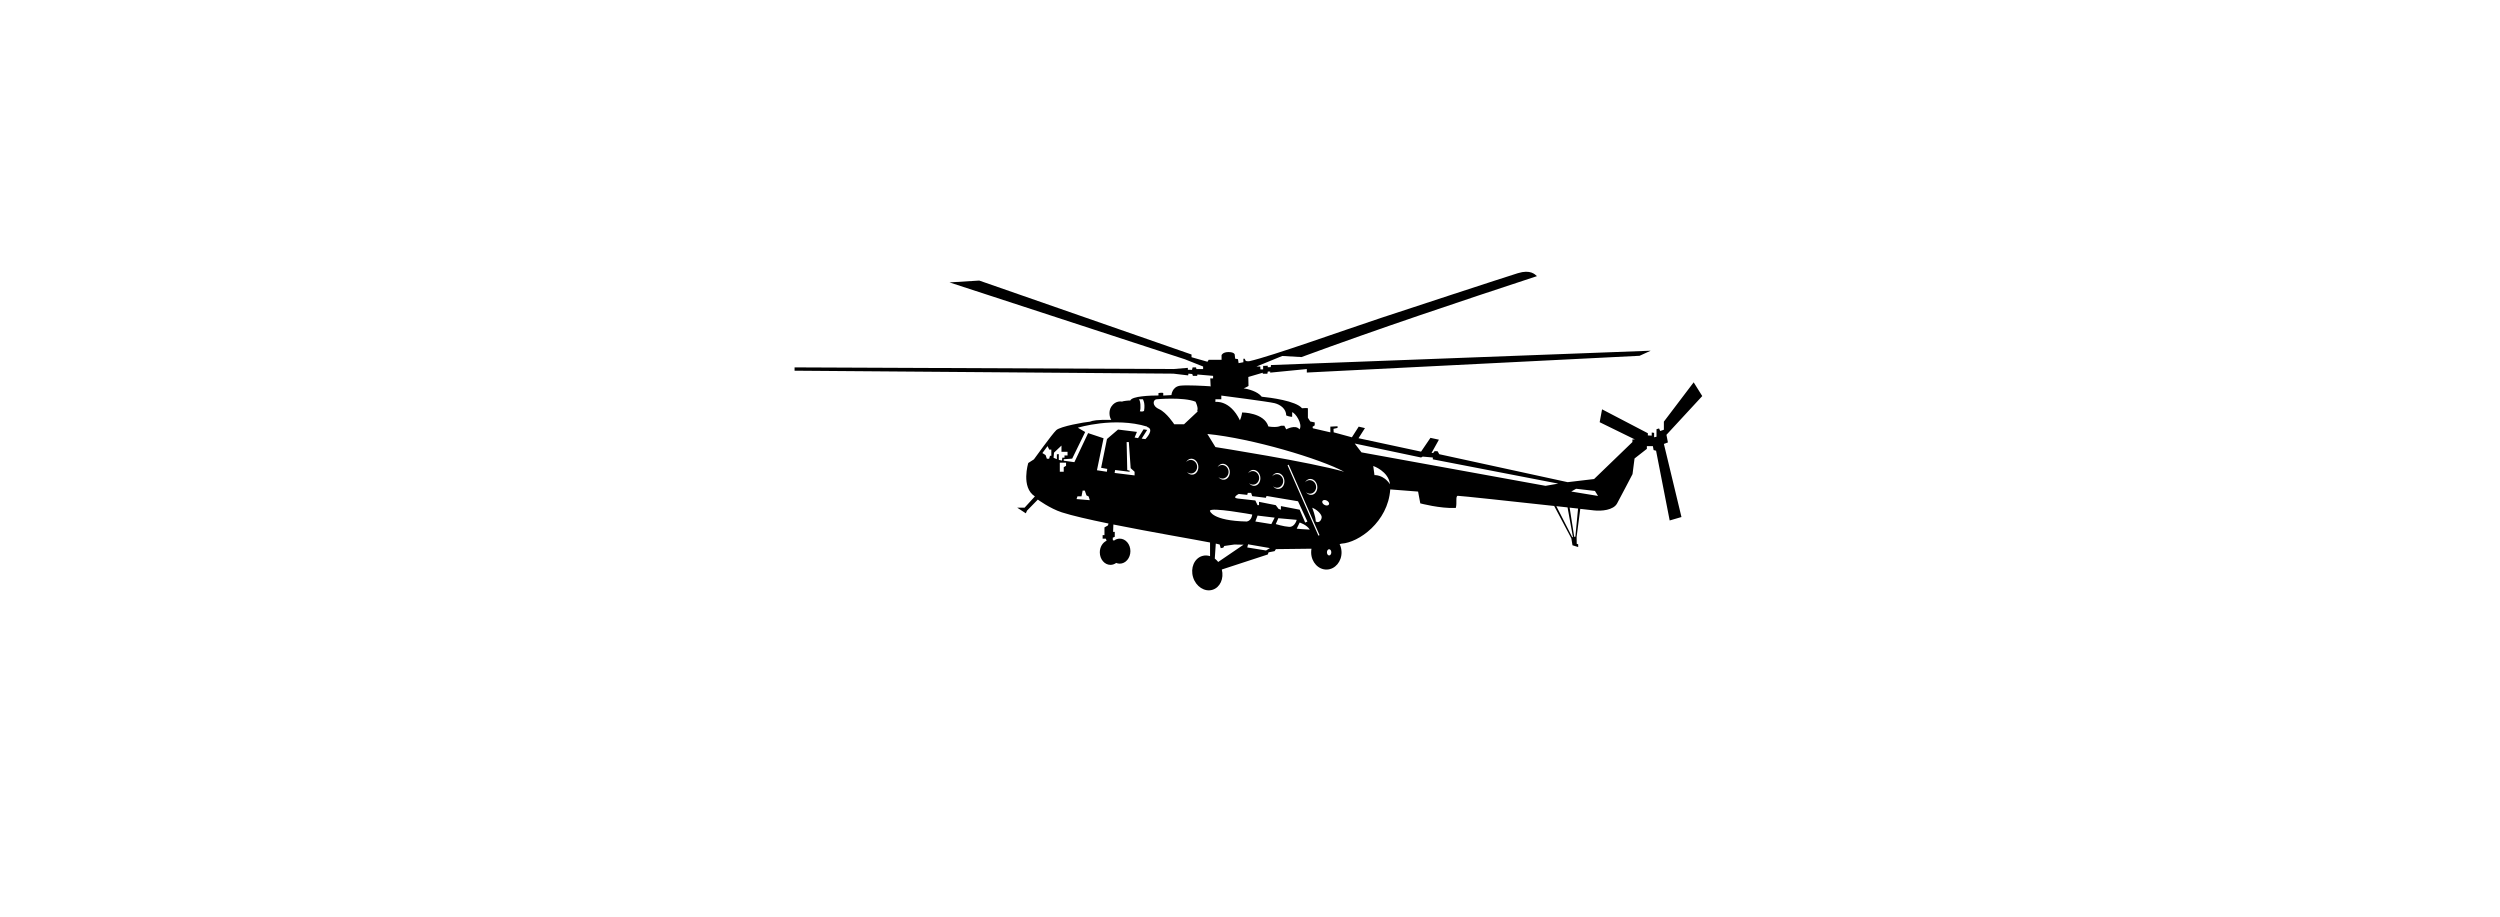
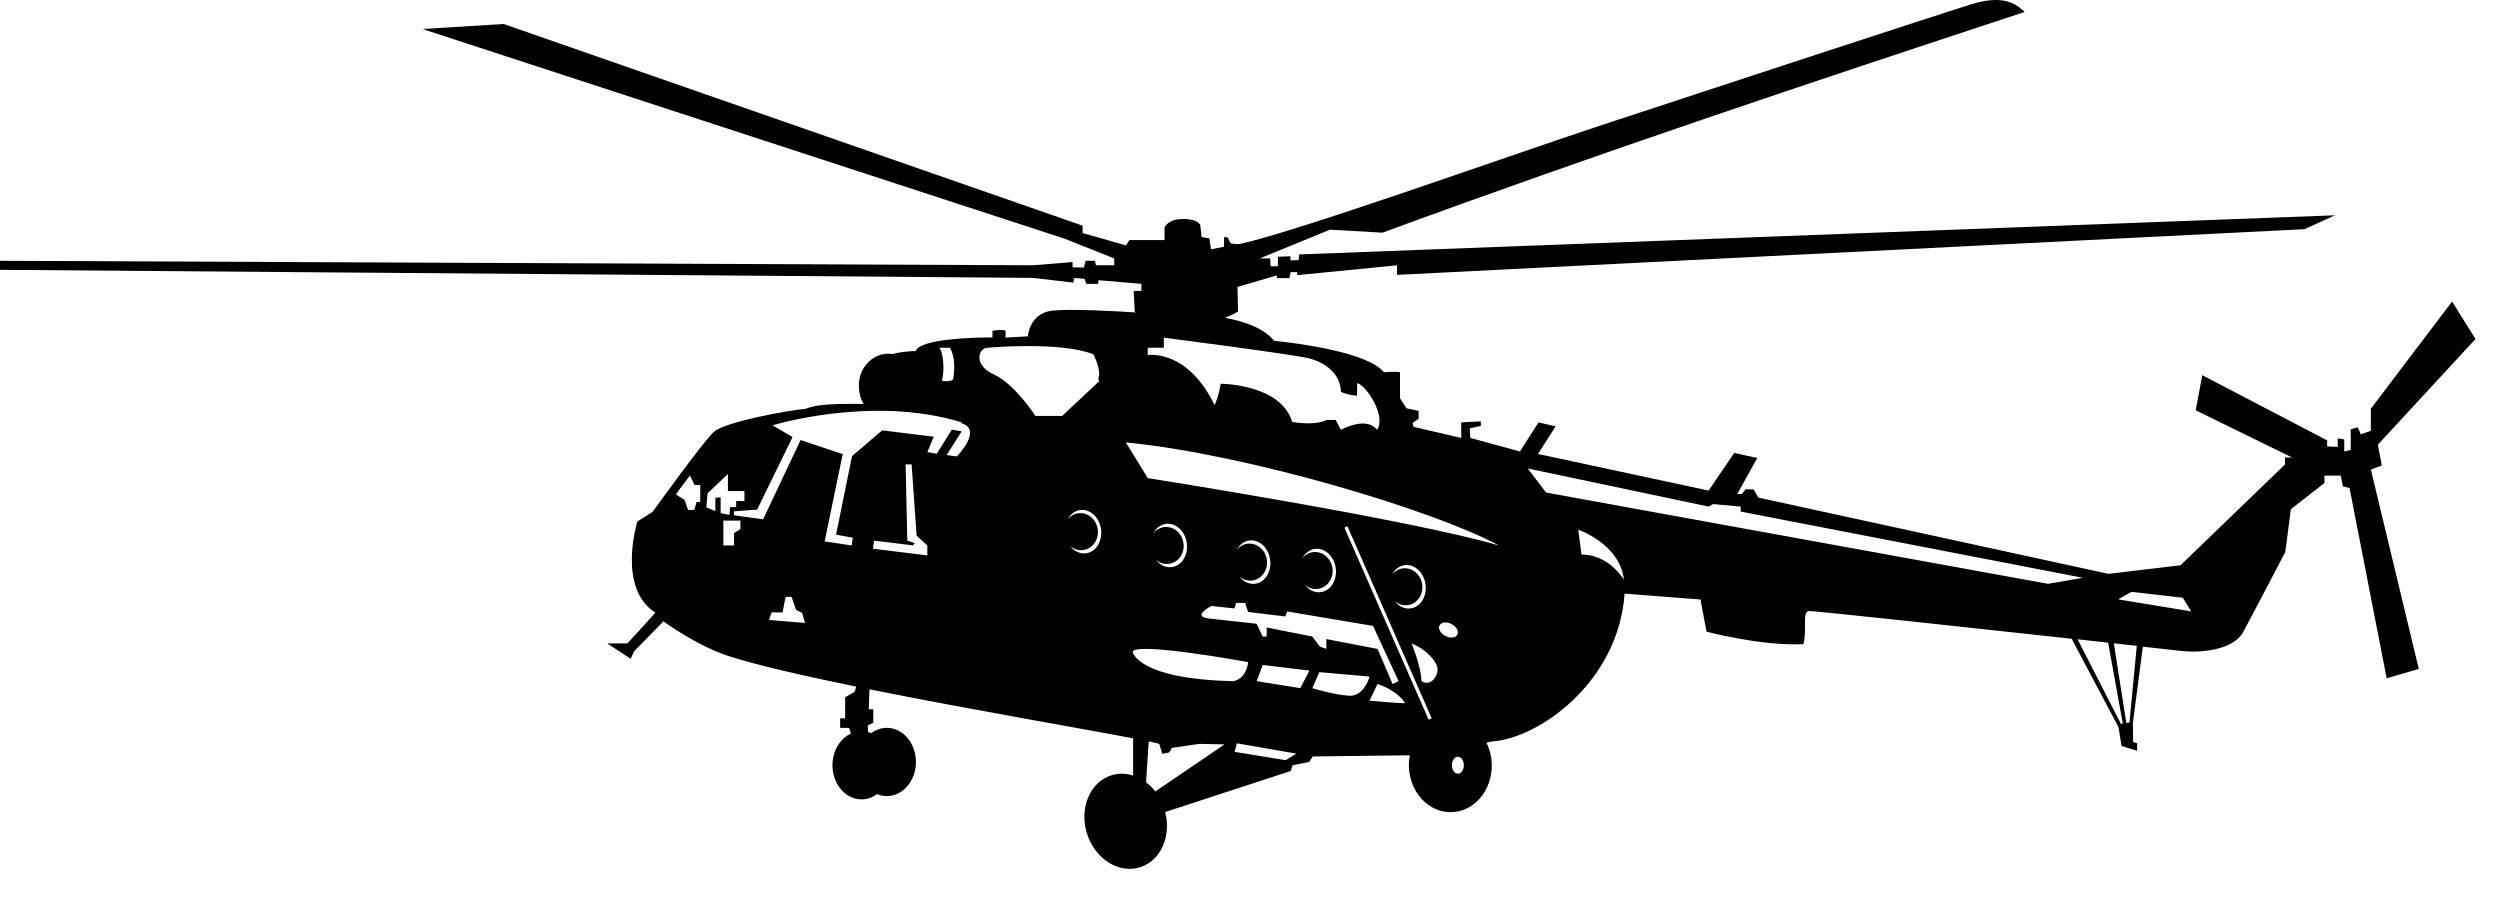
- <svg xmlns="http://www.w3.org/2000/svg" version="1.1" baseProfile="tiny" x="0px" y="0px" width="600px" height="220px" viewBox="-1.9 -177.88 600 600" overflow="visible" xml:space="preserve">
+ <svg xmlns="http://www.w3.org/2000/svg" version="1.1" baseProfile="tiny" x="0px" y="0px" width="600px" height="220px" overflow="visible" xml:space="preserve">
  <defs>
</defs>
  <path d="M571.64,111.71l-0.96-4.98l23.44-25.37l-5.62-8.99L569,98.1v5.3l-2.41,0.84l-0.72-1.68l-1.69,0.48v4.94l-1.56,0.36v-2.89  l-1.57-0.24v2.05l-2.53-0.12v-1.45l-29.98-15.65l-1.57,8.43l23.12,11.32h-1.69v1.68l-25.08,24.2l-17.3,2.05l-84.04-18.3l-1.08-1.93  l-1.92-0.09l-0.97,1.18h-1.08l4.82-8.67l-5.54-1.2l-6.14,9.03l-40.94-8.79l4.21-6.62l-4.09-0.96l-4.46,6.98l-11.92-3.25l-0.12-2.29  l2.65-0.6v-1.08l-4.7,0.24v3.73l-11.44-2.65l-0.24-0.96l1.44-0.96v-1.93l-2.89-0.6l-1.57-2.41v-6.26c0,0-0.72-0.24-3.85,0  c-3.97-4.82-20.75-6.98-26.37-7.54c-2.77-3.54-8.82-4.99-11.84-5.52c1.54-0.49,2.3-1.03,3.18-1.51l-0.12-5.9l9.45-2.77v0.66h3.01  l0.3-1.44h1.57v0.72l23.96-2.35v2.29L553.1,55l7.3-3.33l-248.58,9.39l-0.16,1.36l-1.93,0.08l-0.02-1l-3.01,0.12v2.29h-1.75  l-0.12-1.89h-2.49l16.86-6.9l12.6,0.72C382.99,37,434.43,19.81,485.92,2.87c-1.28-1.12-4.17-4.5-12.52-1.93  c-8.35,2.57-76.22,24.84-89.65,29.3c-24.24,8.05-71.56,25-85.89,28.25c-1.23,0.28-2.53-0.12-2.53-0.12l-0.72-1.44h-0.84v2.29  l-3.13,0.6l-0.4-2.61l-1.85-0.32l-0.32-2.81c0,0-0.32-1.52-4.09-1.52c-3.77,0-4.49,2.01-4.49,2.01v3.05h-8.43l-0.8,1.28l-10.43-2.97  v-1.77L120.88,5.76l-19.5,1.2l154.11,50.32l11.92,4.74v1.65h-4.39l-0.24-1.08h-2.23l-0.42,1.62l-2.71-0.06v-1.26l-9.51,0.78L0,62.59  v2.17l247.9,1.93l9.69,1.14l0.24-1.14l2.47,0.24l0.42,1.2h2.79l0.16-0.88l10.27,0.88v1.69h-1.85l0.24,4.94c0,0,0.09,0.09,0.25,0.23  c-4.58-0.3-15.78-0.93-20.08-0.43c-5.46,0.64-5.82,6.16-5.82,6.16l-5.36,0.3c0,0,0.06-1.08,0-1.62c-0.66-0.48-3.13,0-3.13,0v1.58  c-5.22,0-17.4,0.4-18.44,3.29c-0.8-0.08-4.74,0.32-5.46,0.72c0,0-4.16-1-6.98,3.29c-1.84,2.81-1.28,6.9,0,8.67  c-9.75-0.16-12.04,0.44-13.97,1.17c-3.25,0.24-19.34,3.01-22.07,5.58c-2.73,2.57-14.61,19.1-14.61,19.1l-3.69,2.37  c0,0-4.98,15.93,4.33,21.87c-2.73,3.05-6.74,7.38-6.74,7.38h-4.82l5.62,3.69l0.8-1.77l7.06-7.22c0,0,7.89,5.82,15.69,8.35  c6.69,2.16,17.94,4.73,30.57,7.32l-0.35,1.23l-2.29,1.32v5.06h-1.2v2.29h2.11l0.47,1.36c-2.59,1.2-4.43,4.15-4.43,7.61  c0,4.52,3.13,8.19,6.98,8.19c1.37,0,2.65-0.47,3.73-1.27c0.73,0.31,1.52,0.48,2.34,0.48c3.86,0,6.98-3.67,6.98-8.19  c0-4.52-3.13-8.19-6.98-8.19c-1.37,0-2.65,0.47-3.73,1.27c-0.26-0.11-0.52-0.2-0.79-0.27l-0.06-1.6l1.32-0.6v-3.25h-1.08l0.17-4.8  c24.52,4.93,53.06,9.78,63.28,11.78v8.93c-1.68-0.54-3.46-0.61-5.17-0.08c-5.15,1.58-7.8,7.81-5.93,13.91  c1.87,6.1,7.56,9.77,12.71,8.19c4.97-1.52,7.6-7.38,6.09-13.27l30.11-9.85l0.48-1.38l3.97-0.79l0.84-1.32l23.3-0.28  c-0.16,0.86-0.24,1.75-0.22,2.67c0.17,6.21,4.76,11.13,10.25,10.98s9.81-5.31,9.64-11.52c-0.05-1.87-0.51-3.61-1.26-5.14l1.27-0.31  c11.16-0.64,30.42-14.21,31.87-35.48l18.22,1.41l1.44,7.71c0,0,13,3.49,23.24,3.01c0.96-3.25-0.36-7.83,1.32-7.95  c1.14-0.08,36.88,3.78,63.08,6.65l11.24,21.22l0.74,4.52l3.73,1.14v-1.8l-0.96-0.3l-0.06-4.55l2.39-18.33  c4.18,0.46,7.35,0.82,9,1.01c4.86,0.56,12.7-0.15,15.09-4.55c2.65-4.88,10.11-19.21,10.11-19.21l1.32-10.23l8.07-6.3v-1.77h3.93  l0.48,2.57l1.61,0.4l8.91,45.67l7.71-2.25l-11.5-47.84L571.64,111.71z M275.47,83.45h3.85v-2.41c0,0,31.14,4.01,34.91,4.98  c3.77,0.96,7.54,3.69,7.59,8.03c1.69,0.8,3.85,0.92,3.85,0.92s0.12-2.65,0-3.01c2.05,0.24,7.16,7.87,4.82,11.2  c-2.61-3.41-8.67,0-8.67,0l-1.25-2.37h-2.25c0,0-2.09,1.44-8.19,0.48c-2.73-9.15-17.18-9.17-17.18-9.17s-0.32,2.59-1.44,5.16  c-6.58-13.64-16.05-12.04-16.05-12.04V83.45z M227.97,83.45c0,0,1.69,2.31,0.78,7.61c-1.08,0.78-2.74,0.26-2.74,0.26  c0.82-2.07,0.34-7.12-0.63-7.87H227.97z M168.07,120.46h-0.88l-0.56,1.93h-1.49l-0.84-2.41l-2.09-1.31  c0.08-0.21,3.37-4.54,3.37-4.54l1.12,2.27h1.36V120.46z M171.69,119.47v3.19l-2.17-0.9l0.3-3.37l4.88-4.63v4.09h3.97v2.41h-1.99  v1.44h-1.44l-0.18,1.87l-2.11-0.42v-3.79L171.69,119.47z M177.71,127l-1.53,0.93v2.98h-2.57v-5.96h4.09V127z M184.57,148.79  l0.6-1.81h2.65l0.72-3.73h1.44l1.08,3.13l1.44,0.72l0.72,2.41L184.57,148.79z M222.57,133.3l-13.08-1.61l0.32-1.93  c0.24,0,9.31,1.14,9.31,1.14l0.4-0.57l-1.77-0.57l-0.4-18.3h1.44l1.2,17.1l2.57,2.35V133.3z M229.64,109.54l-2.44-0.32l3.6-5.7  l-2.37-0.4l-3.61,5.78l-2.25-0.4l1.52-3.69l-12.36-1.53l-7.24,6.18l-3.84,18.86l4.01,0.72l-0.24,1.87l-6.5-0.98l4.33-20.95  l-10.11-3.37l-8.99,19.02l-6.98-0.96v-0.96l5.54-0.4l8.51-17.42l-4.82-2.81c0,0,23.84-7.34,45.39-0.72v0.24  C235.94,103.15,229.64,109.54,229.64,109.54 M248.5,99.83c0,0-4.98-7.71-9.95-9.95c-4.98-2.25-3.81-6.26-1.61-6.42  c0,0,17.66-1.61,25.52,1.6c2.09,4.5,1.12,5.78,1.12,5.78l0.22,0.65l-8.89,8.34H248.5z M260.71,132.78  c-1.48,0.22-2.92-0.49-3.89-1.76c0.87,0.76,2.01,1.15,3.2,0.98c2.26-0.33,3.79-2.58,3.43-5.01c-0.36-2.43-2.48-4.13-4.73-3.8  c-1,0.15-1.85,0.69-2.46,1.44c0.63-1.18,1.66-2.03,2.93-2.22c2.37-0.35,4.63,1.68,5.05,4.54  C264.65,129.83,263.08,132.43,260.71,132.78 M277.28,189.95c-0.66-0.85-1.41-1.59-2.23-2.21l0.65-9.82l2.53,0.6l0.72,2.41l1.69-0.36  l0.6-1.08l6.62-0.96l6.02,0.12L277.28,189.95z M271.86,156.5c0.12-2.65,27.69,2.41,27.69,2.41s-0.24,3.85-3.49,4.57  C273.06,163,271.86,156.5,271.86,156.5 M284.03,130.31c-0.36-2.43-2.48-4.13-4.73-3.8c-1,0.15-1.85,0.69-2.46,1.44  c0.63-1.18,1.66-2.03,2.93-2.22c2.37-0.35,4.63,1.69,5.05,4.55c0.42,2.86-1.15,5.47-3.52,5.81c-1.48,0.22-2.92-0.49-3.89-1.75  c0.87,0.76,2.01,1.15,3.2,0.98C282.85,134.98,284.39,132.74,284.03,130.31 M304.04,134.3c-0.36-2.43-2.48-4.13-4.73-3.8  c-1,0.15-1.85,0.69-2.46,1.44c0.63-1.18,1.66-2.03,2.93-2.22c2.37-0.35,4.63,1.69,5.05,4.55c0.42,2.86-1.15,5.47-3.52,5.82  c-1.48,0.22-2.92-0.49-3.89-1.76c0.87,0.76,2.01,1.15,3.2,0.98C302.87,138.97,304.41,136.73,304.04,134.3 M298.83,144.7l0.72,2.17  l8.91,1.08l0.48-1.2l20.59,3.47l6.14,13.27l-1.45,0.67l-3.61-8.42l-12.28-2.36v2.36l-1.56-0.56l-1.81-2.41L304,150.6v2.17h-0.96  l-1.45-3.07c0,0-7.1-0.78-11.44-1.26c-4.33-0.48,0.6-3.01,0.6-3.01l5.54,0.6l0.36-1.32H298.83z M319.78,136.32  c-0.36-2.43-2.48-4.13-4.73-3.8c-1,0.15-1.85,0.69-2.46,1.44c0.63-1.18,1.66-2.03,2.93-2.22c2.37-0.35,4.63,1.69,5.05,4.55  c0.42,2.86-1.15,5.47-3.52,5.82c-1.48,0.22-2.92-0.49-3.89-1.76c0.87,0.76,2.01,1.15,3.2,0.98  C318.6,140.99,320.13,138.75,319.78,136.32 M308.58,182.44l-12.28-1.99l0.55-2.05l14.28,2.47L308.58,182.44z M312.07,165.16  l-10.47-1.69l1.45-3.88l11.2,1.35L312.07,165.16z M323.76,166.98c-3.73-0.24-8.8-1.82-8.8-1.82l1.69-3.85l12.04,1.07  C328.34,163.77,326.78,167.18,323.76,166.98 M328.68,168.17l1.93-4.02c0,0,4.58,1.38,6.62,4.62  C335.31,168.78,328.68,168.17,328.68,168.17 M342.87,172.72l-20.2-46.06l0.71-0.38l20.23,46.12L342.87,172.72z M341.32,140.22  c-0.36-2.43-2.48-4.13-4.73-3.8c-1,0.15-1.85,0.69-2.46,1.44c0.63-1.18,1.66-2.03,2.93-2.22c2.37-0.35,4.63,1.69,5.06,4.55  c0.42,2.86-1.15,5.47-3.52,5.82c-1.48,0.22-2.92-0.49-3.89-1.76c0.88,0.76,2.01,1.15,3.2,0.98  C340.15,144.89,341.68,142.65,341.32,140.22 M341.13,163.48c0.06-3.1-2.33-9.05-2.33-9.05c3.13,1.22,5.78,3.92,6.18,5.76  C345.3,161.65,343.77,165,341.13,163.48 M346.89,152.62c-1.18-0.61-1.81-1.75-1.4-2.54c0.41-0.79,1.7-0.93,2.88-0.31  c1.18,0.61,1.81,1.75,1.4,2.54C349.35,153.1,348.07,153.24,346.89,152.62 M349.89,185.69c-0.79,0-1.43-0.91-1.43-2.04  s0.64-2.04,1.43-2.04c0.79,0,1.43,0.91,1.43,2.04S350.68,185.69,349.89,185.69 M275.47,114.75l-5.28-8.58  c29.36,2.89,74.14,16.37,89.55,24.74C338.07,124.59,275.47,114.75,275.47,114.75 M379.57,133.11l-0.8-5.99  c0,0,9.99,3.39,10.96,11.98C385.43,132.62,379.57,133.11,379.57,133.11 M491.54,140.12l-120.48-21.91l-4.41-5.78l43.42,9.15  l1.08-0.6l6.62,0.6v1.2l82.11,15.89L491.54,140.12z M509.02,173.73l-10.4-20.3c2.56,0.28,5.01,0.55,7.33,0.81l3.53,19.42  L509.02,173.73z M511.07,173.41l-0.75,0.12l-3-19.14c1.96,0.22,3.81,0.42,5.51,0.61L511.07,173.41z M508.37,143.85l3.2-1.81  l12.31,1.42l2.01,3.27L508.37,143.85z" />
</svg>
